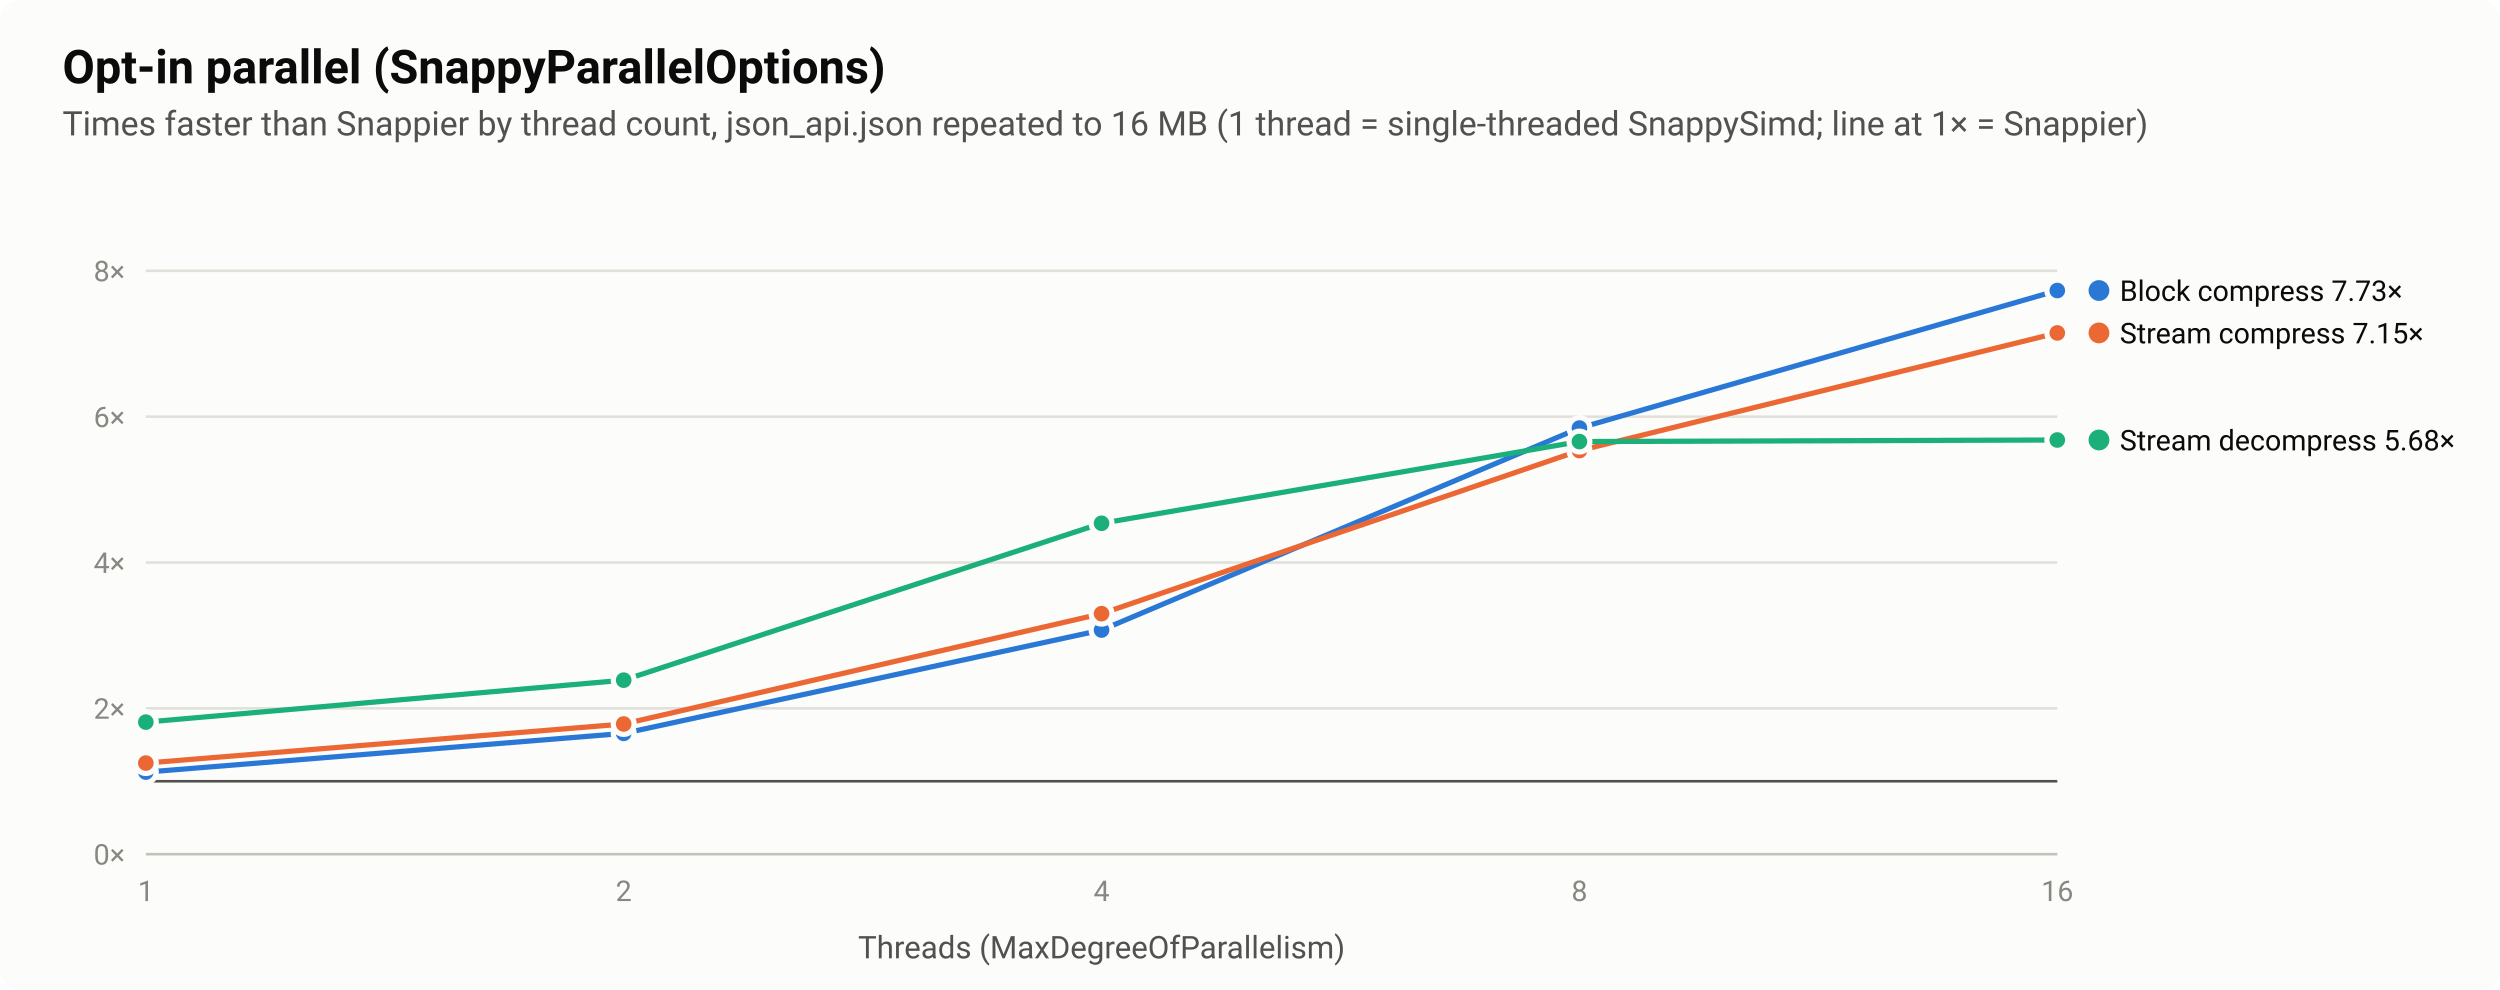
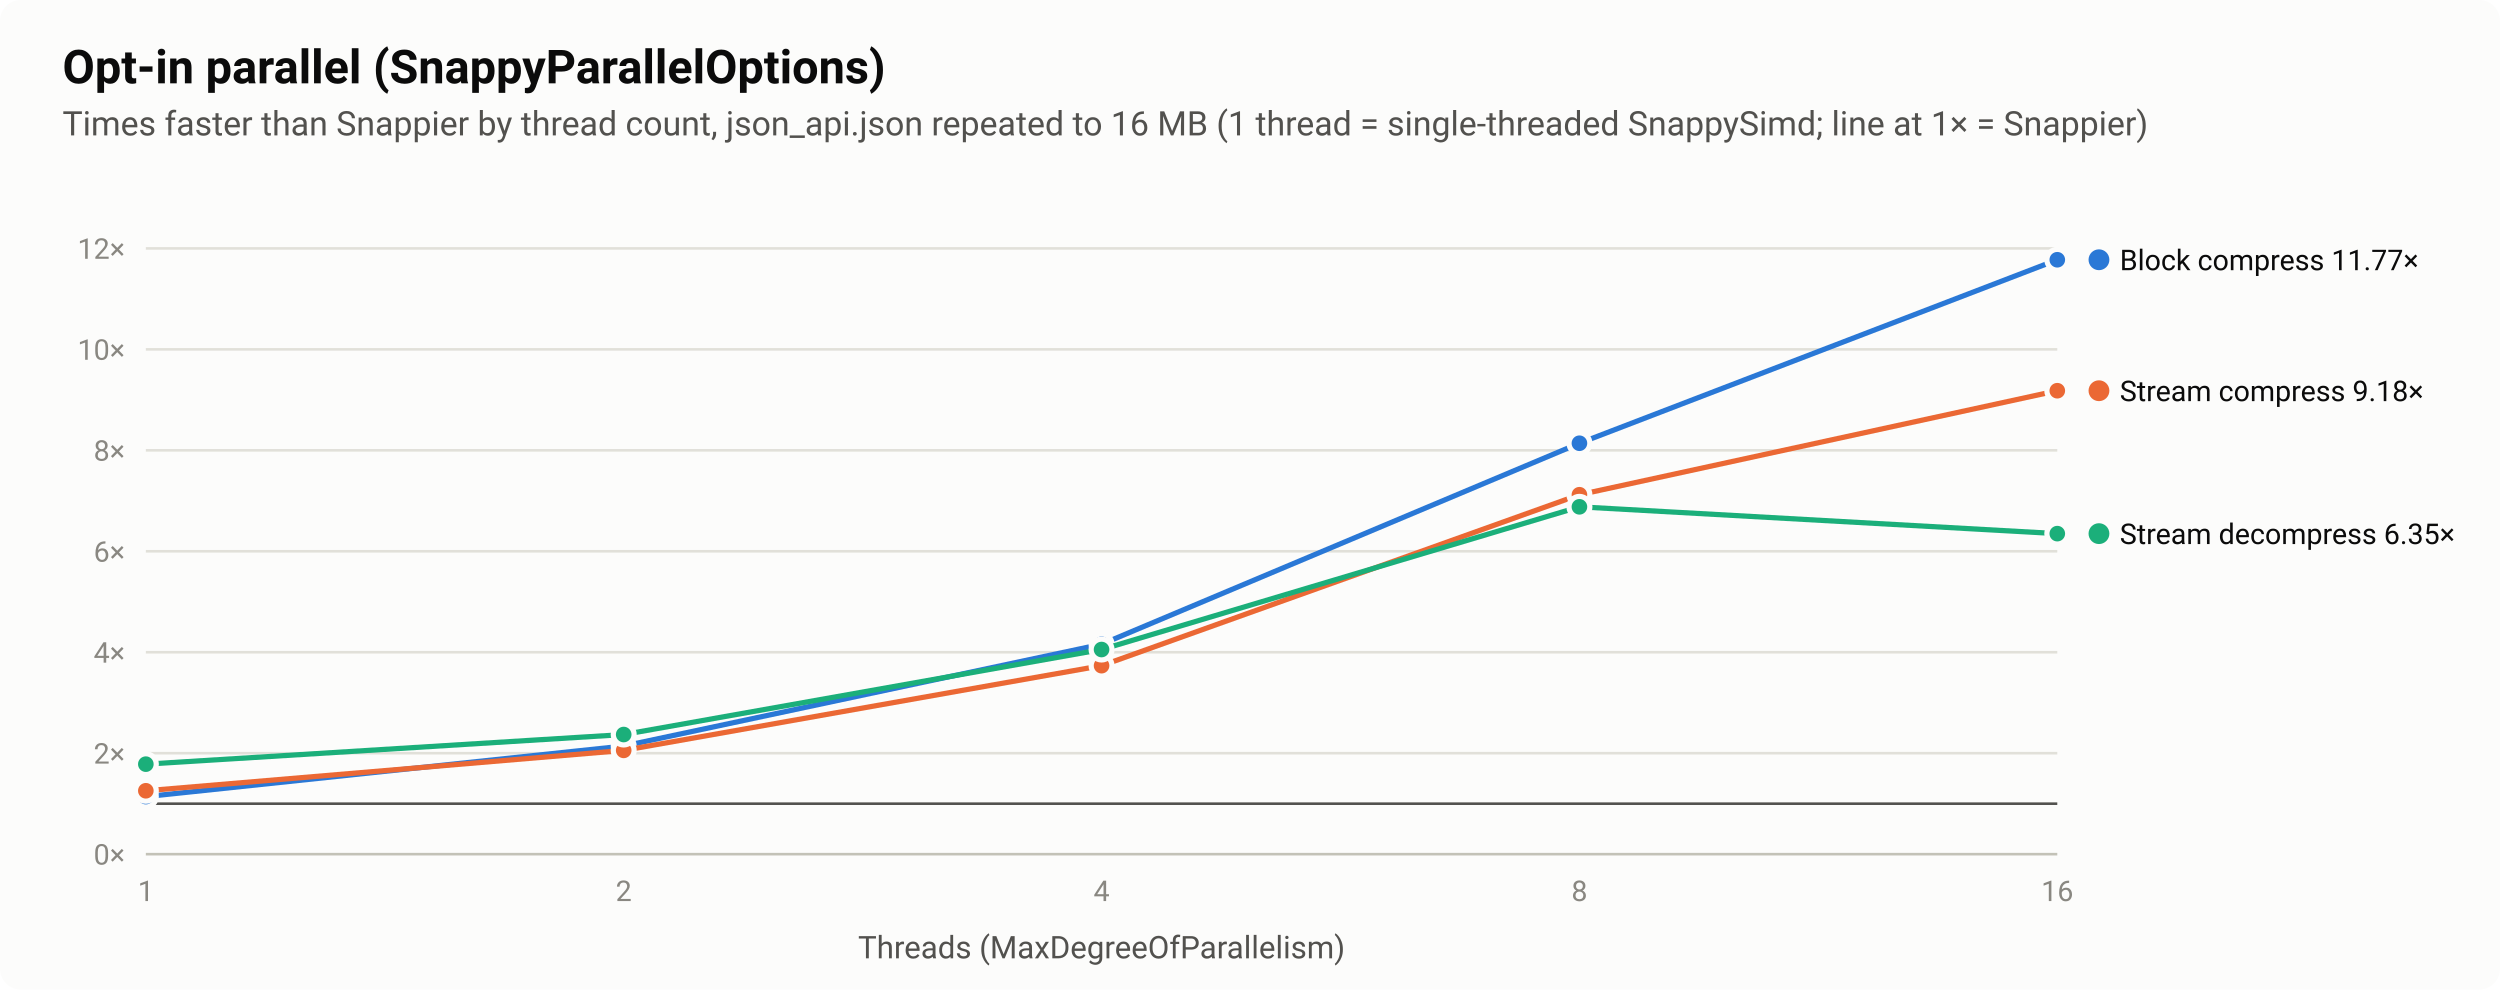
<svg xmlns="http://www.w3.org/2000/svg" width="960" height="380" viewBox="0 0 960 380" role="img" aria-labelledby="t d" font-family="system-ui, -apple-system, 'Segoe UI', Roboto, Helvetica, Arial, sans-serif">
  <rect width="960" height="380" rx="8" fill="#fcfcfb" />
  <text x="24" y="32" font-size="18" fill="#0b0b0b" font-weight="600">Opt-in parallel (SnappyParallelOptions)</text>
  <text x="24" y="52" font-size="13" fill="#52514e">Times faster than Snappier by thread count, json_api.json repeated to 16 MB (1 thread = single-threaded SnappySimd; line at 1× = Snappier)</text>
  <line x1="56" y1="328" x2="790" y2="328" stroke="#c3c2b7" stroke-width="1" />
  <text x="48" y="332" font-size="11" fill="#898781" text-anchor="end">0×</text>
-   <line x1="56" y1="272" x2="790" y2="272" stroke="#e1e0d9" stroke-width="1" />
-   <text x="48" y="276" font-size="11" fill="#898781" text-anchor="end">2×</text>
-   <line x1="56" y1="216" x2="790" y2="216" stroke="#e1e0d9" stroke-width="1" />
-   <text x="48" y="220" font-size="11" fill="#898781" text-anchor="end">4×</text>
-   <line x1="56" y1="160" x2="790" y2="160" stroke="#e1e0d9" stroke-width="1" />
-   <text x="48" y="164" font-size="11" fill="#898781" text-anchor="end">6×</text>
-   <line x1="56" y1="104" x2="790" y2="104" stroke="#e1e0d9" stroke-width="1" />
-   <text x="48" y="108" font-size="11" fill="#898781" text-anchor="end">8×</text>
-   <line x1="56" y1="300" x2="790" y2="300" stroke="#52514e" stroke-width="1" />
+   <line x1="56" y1="289.231" x2="790" y2="289.231" stroke="#e1e0d9" stroke-width="1" />
+   <text x="48" y="293.231" font-size="11" fill="#898781" text-anchor="end">2×</text>
+   <line x1="56" y1="250.462" x2="790" y2="250.462" stroke="#e1e0d9" stroke-width="1" />
+   <text x="48" y="254.462" font-size="11" fill="#898781" text-anchor="end">4×</text>
+   <line x1="56" y1="211.692" x2="790" y2="211.692" stroke="#e1e0d9" stroke-width="1" />
+   <text x="48" y="215.692" font-size="11" fill="#898781" text-anchor="end">6×</text>
+   <line x1="56" y1="172.923" x2="790" y2="172.923" stroke="#e1e0d9" stroke-width="1" />
+   <text x="48" y="176.923" font-size="11" fill="#898781" text-anchor="end">8×</text>
+   <line x1="56" y1="134.154" x2="790" y2="134.154" stroke="#e1e0d9" stroke-width="1" />
+   <text x="48" y="138.154" font-size="11" fill="#898781" text-anchor="end">10×</text>
+   <line x1="56" y1="95.385" x2="790" y2="95.385" stroke="#e1e0d9" stroke-width="1" />
+   <text x="48" y="99.385" font-size="11" fill="#898781" text-anchor="end">12×</text>
+   <line x1="56" y1="308.615" x2="790" y2="308.615" stroke="#52514e" stroke-width="1" />
  <text x="56" y="346" font-size="11" fill="#898781" text-anchor="middle">1</text>
  <text x="239.5" y="346" font-size="11" fill="#898781" text-anchor="middle">2</text>
  <text x="423" y="346" font-size="11" fill="#898781" text-anchor="middle">4</text>
  <text x="606.5" y="346" font-size="11" fill="#898781" text-anchor="middle">8</text>
  <text x="790" y="346" font-size="11" fill="#898781" text-anchor="middle">16</text>
  <text x="423" y="368" font-size="12" fill="#52514e" text-anchor="middle">Threads (MaxDegreeOfParallelism)</text>
-   <polyline points="56,296.488 239.5,281.616 423,241.941 606.5,164.369 790,111.562" fill="none" stroke="#2a78d6" stroke-width="2" stroke-linejoin="round" stroke-linecap="round" />
-   <circle cx="56" cy="296.488" r="4" fill="#2a78d6" stroke="#fcfcfb" stroke-width="2" />
-   <circle cx="239.5" cy="281.616" r="4" fill="#2a78d6" stroke="#fcfcfb" stroke-width="2" />
-   <circle cx="423" cy="241.941" r="4" fill="#2a78d6" stroke="#fcfcfb" stroke-width="2" />
-   <circle cx="606.5" cy="164.369" r="4" fill="#2a78d6" stroke="#fcfcfb" stroke-width="2" />
-   <circle cx="790" cy="111.562" r="4" fill="#2a78d6" stroke="#fcfcfb" stroke-width="2" />
-   <polyline points="56,293.02 239.5,278.009 423,235.647 606.5,173.03 790,127.843" fill="none" stroke="#eb6834" stroke-width="2" stroke-linejoin="round" stroke-linecap="round" />
-   <circle cx="56" cy="293.02" r="4" fill="#eb6834" stroke="#fcfcfb" stroke-width="2" />
-   <circle cx="239.5" cy="278.009" r="4" fill="#eb6834" stroke="#fcfcfb" stroke-width="2" />
-   <circle cx="423" cy="235.647" r="4" fill="#eb6834" stroke="#fcfcfb" stroke-width="2" />
-   <circle cx="606.5" cy="173.03" r="4" fill="#eb6834" stroke="#fcfcfb" stroke-width="2" />
-   <circle cx="790" cy="127.843" r="4" fill="#eb6834" stroke="#fcfcfb" stroke-width="2" />
-   <polyline points="56,277.287 239.5,261.182 423,200.939 606.5,169.561 790,168.955" fill="none" stroke="#1baf7a" stroke-width="2" stroke-linejoin="round" stroke-linecap="round" />
-   <circle cx="56" cy="277.287" r="4" fill="#1baf7a" stroke="#fcfcfb" stroke-width="2" />
-   <circle cx="239.5" cy="261.182" r="4" fill="#1baf7a" stroke="#fcfcfb" stroke-width="2" />
-   <circle cx="423" cy="200.939" r="4" fill="#1baf7a" stroke="#fcfcfb" stroke-width="2" />
-   <circle cx="606.5" cy="169.561" r="4" fill="#1baf7a" stroke="#fcfcfb" stroke-width="2" />
-   <circle cx="790" cy="168.955" r="4" fill="#1baf7a" stroke="#fcfcfb" stroke-width="2" />
-   <circle cx="806" cy="111.562" r="4" fill="#2a78d6" />
-   <text x="814" y="115.562" font-size="11" fill="#0b0b0b">Block compress 7.73×</text>
-   <circle cx="806" cy="127.843" r="4" fill="#eb6834" />
-   <text x="814" y="131.843" font-size="11" fill="#0b0b0b">Stream compress 7.15×</text>
-   <circle cx="806" cy="168.955" r="4" fill="#1baf7a" />
-   <text x="814" y="172.955" font-size="11" fill="#0b0b0b">Stream decompress 5.68×</text>
+   <polyline points="56,305.905 239.5,286.468 423,247.392 606.5,170.205 790,99.748" fill="none" stroke="#2a78d6" stroke-width="2" stroke-linejoin="round" stroke-linecap="round" />
+   <circle cx="56" cy="305.905" r="4" fill="#2a78d6" stroke="#fcfcfb" stroke-width="2" />
+   <circle cx="239.5" cy="286.468" r="4" fill="#2a78d6" stroke="#fcfcfb" stroke-width="2" />
+   <circle cx="423" cy="247.392" r="4" fill="#2a78d6" stroke="#fcfcfb" stroke-width="2" />
+   <circle cx="606.5" cy="170.205" r="4" fill="#2a78d6" stroke="#fcfcfb" stroke-width="2" />
+   <circle cx="790" cy="99.748" r="4" fill="#2a78d6" stroke="#fcfcfb" stroke-width="2" />
+   <polyline points="56,303.657 239.5,288.148 423,255.621 606.5,189.977 790,150.037" fill="none" stroke="#eb6834" stroke-width="2" stroke-linejoin="round" stroke-linecap="round" />
+   <circle cx="56" cy="303.657" r="4" fill="#eb6834" stroke="#fcfcfb" stroke-width="2" />
+   <circle cx="239.5" cy="288.148" r="4" fill="#eb6834" stroke="#fcfcfb" stroke-width="2" />
+   <circle cx="423" cy="255.621" r="4" fill="#eb6834" stroke="#fcfcfb" stroke-width="2" />
+   <circle cx="606.5" cy="189.977" r="4" fill="#eb6834" stroke="#fcfcfb" stroke-width="2" />
+   <circle cx="790" cy="150.037" r="4" fill="#eb6834" stroke="#fcfcfb" stroke-width="2" />
+   <polyline points="56,293.437 239.5,282.058 423,249.42 606.5,194.621 790,204.917" fill="none" stroke="#1baf7a" stroke-width="2" stroke-linejoin="round" stroke-linecap="round" />
+   <circle cx="56" cy="293.437" r="4" fill="#1baf7a" stroke="#fcfcfb" stroke-width="2" />
+   <circle cx="239.5" cy="282.058" r="4" fill="#1baf7a" stroke="#fcfcfb" stroke-width="2" />
+   <circle cx="423" cy="249.42" r="4" fill="#1baf7a" stroke="#fcfcfb" stroke-width="2" />
+   <circle cx="606.5" cy="194.621" r="4" fill="#1baf7a" stroke="#fcfcfb" stroke-width="2" />
+   <circle cx="790" cy="204.917" r="4" fill="#1baf7a" stroke="#fcfcfb" stroke-width="2" />
+   <circle cx="806" cy="99.748" r="4" fill="#2a78d6" />
+   <text x="814" y="103.748" font-size="11" fill="#0b0b0b">Block compress 11.77×</text>
+   <circle cx="806" cy="150.037" r="4" fill="#eb6834" />
+   <text x="814" y="154.037" font-size="11" fill="#0b0b0b">Stream compress 9.18×</text>
+   <circle cx="806" cy="204.917" r="4" fill="#1baf7a" />
+   <text x="814" y="208.917" font-size="11" fill="#0b0b0b">Stream decompress 6.35×</text>
</svg>
